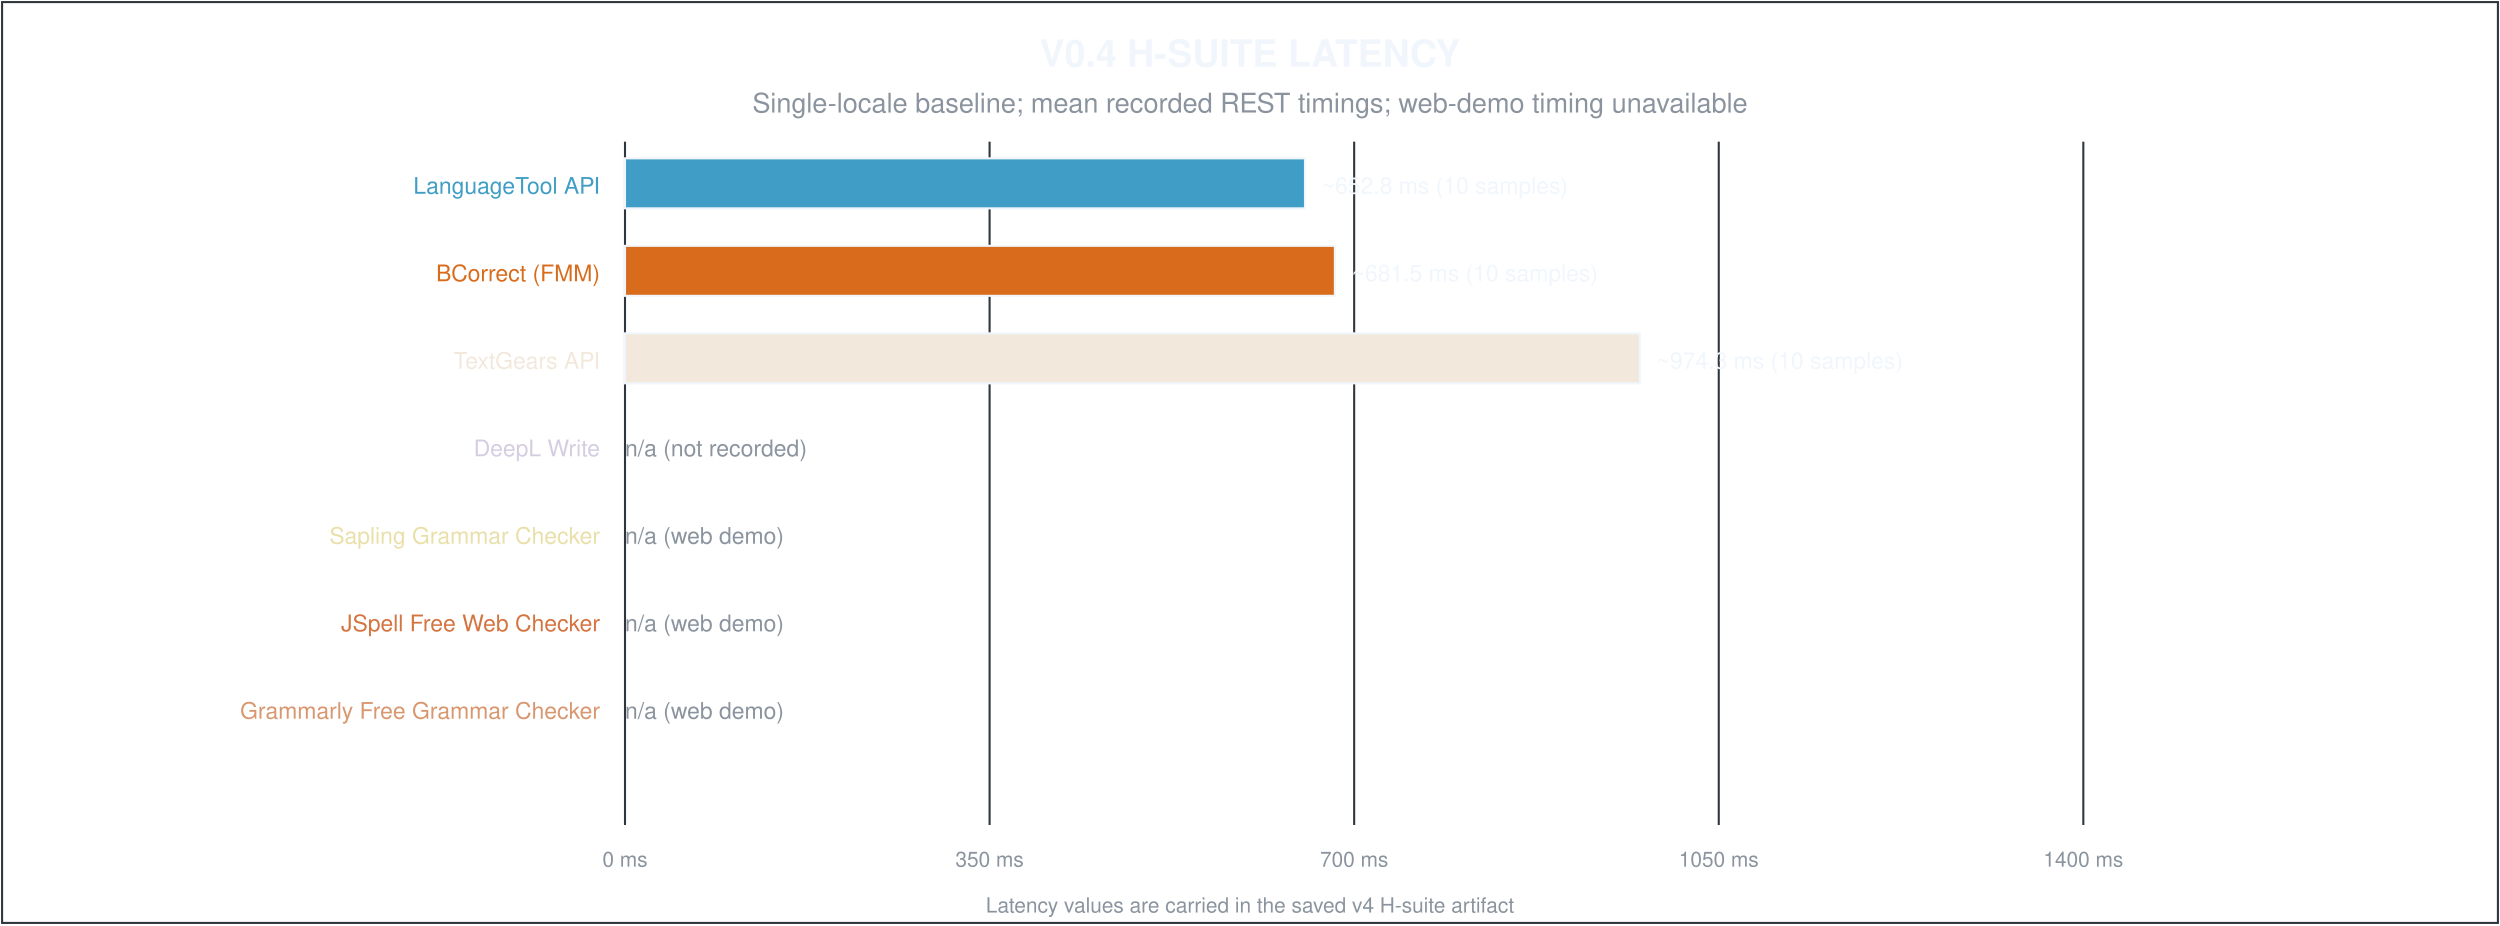
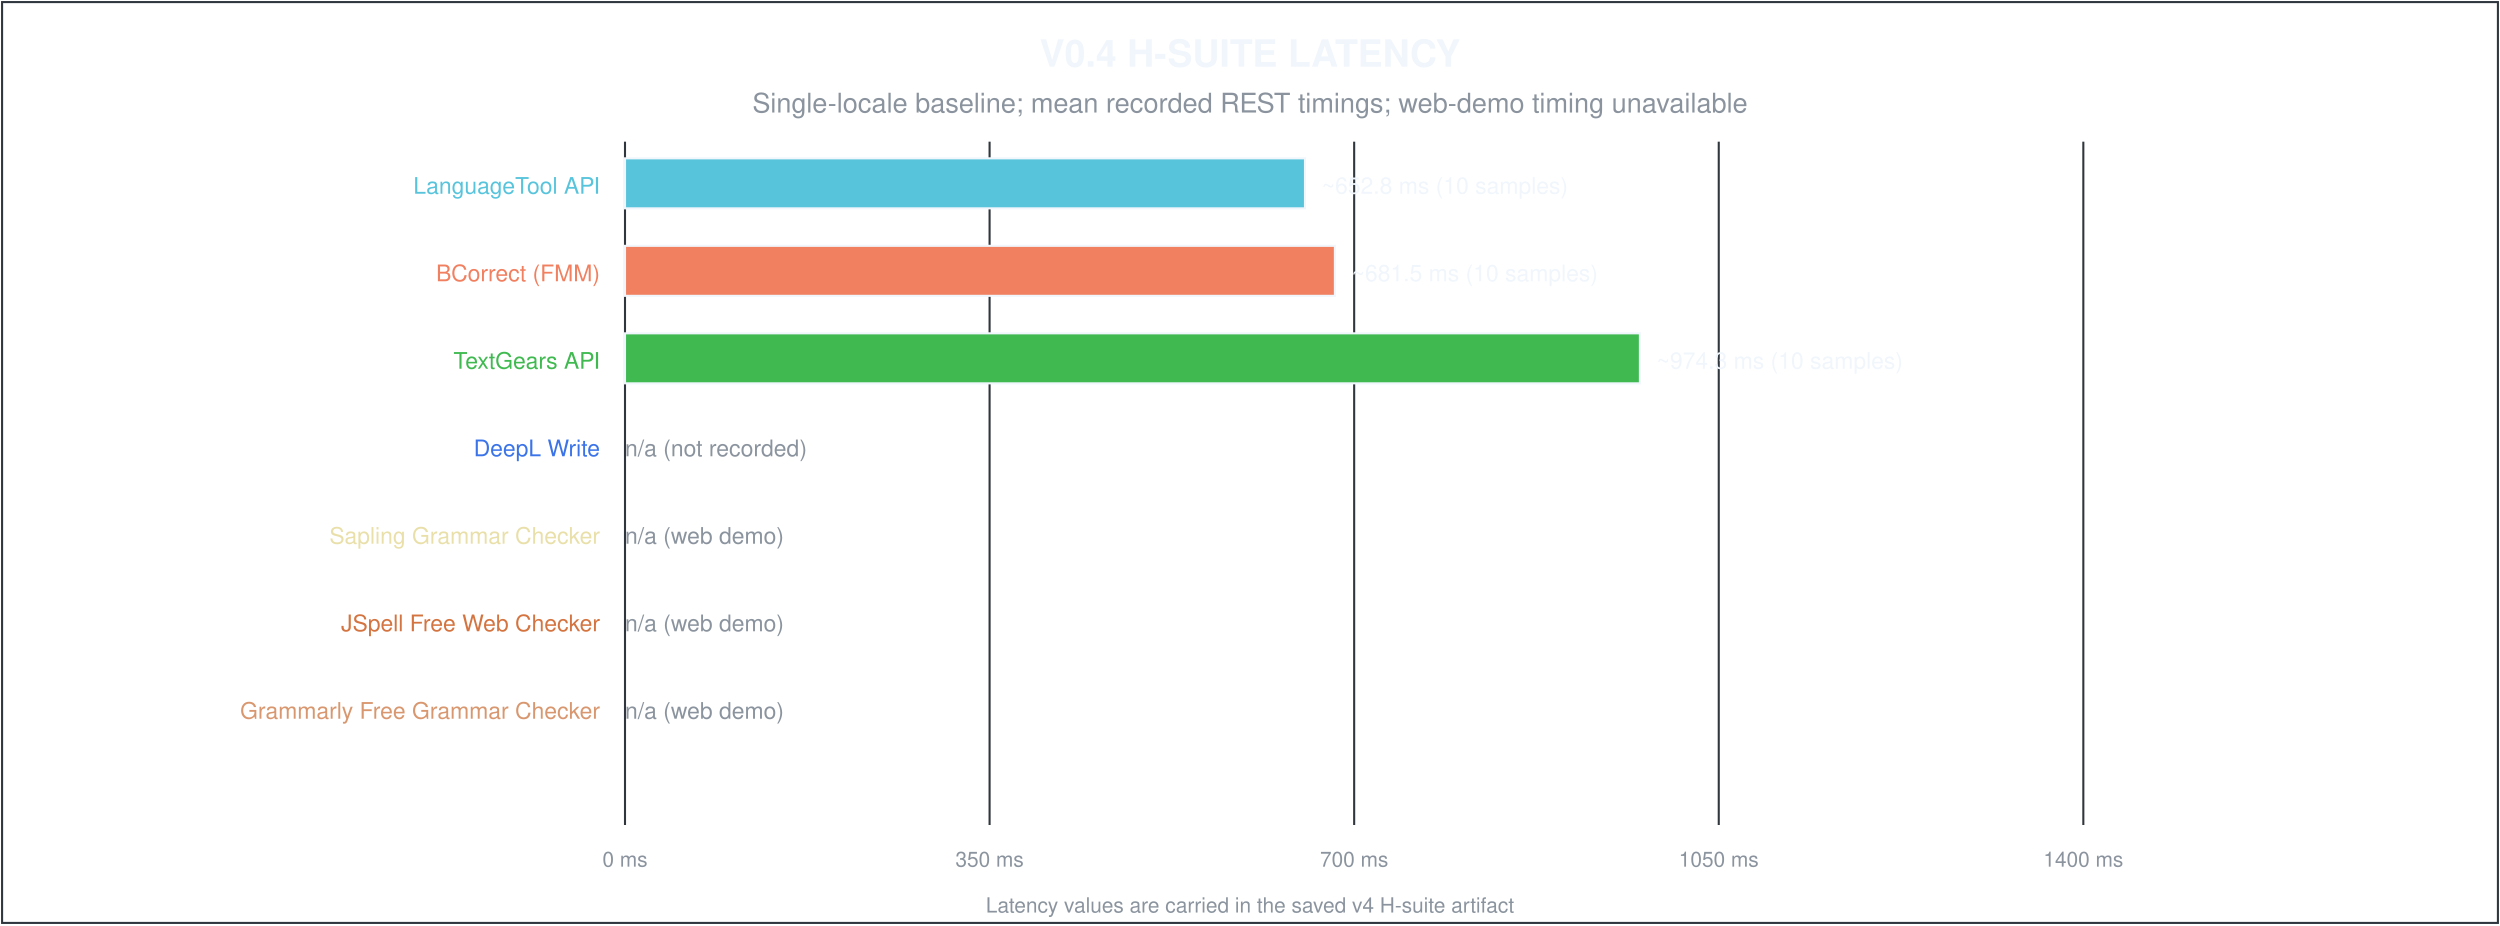
<svg xmlns="http://www.w3.org/2000/svg" viewBox="0 0 1200 444" style="background:#0d1117; font-family:-apple-system,BlinkMacSystemFont,'Segoe UI',Helvetica,Arial,sans-serif;">
  <rect x="1" y="1" width="1198" height="442" fill="none" stroke="#30363d" stroke-width="1" />
  <text x="600" y="32" fill="#f0f6fc" font-size="18" font-weight="700" text-anchor="middle">V0.4 H-SUITE LATENCY</text>
  <text x="600" y="54" fill="#8b949e" font-size="13" text-anchor="middle">Single-locale baseline; mean recorded REST timings; web-demo timing unavailable</text>
  <line x1="300" y1="68" x2="300" y2="396" stroke="#30363d" stroke-width="1" />
  <text x="300" y="416" fill="#8b949e" font-size="10" text-anchor="middle">0 ms</text>
  <line x1="475" y1="68" x2="475" y2="396" stroke="#30363d" stroke-width="1" />
  <text x="475" y="416" fill="#8b949e" font-size="10" text-anchor="middle">350 ms</text>
  <line x1="650" y1="68" x2="650" y2="396" stroke="#30363d" stroke-width="1" />
  <text x="650" y="416" fill="#8b949e" font-size="10" text-anchor="middle">700 ms</text>
  <line x1="825" y1="68" x2="825" y2="396" stroke="#30363d" stroke-width="1" />
  <text x="825" y="416" fill="#8b949e" font-size="10" text-anchor="middle">1050 ms</text>
  <line x1="1000" y1="68" x2="1000" y2="396" stroke="#30363d" stroke-width="1" />
  <text x="1000" y="416" fill="#8b949e" font-size="10" text-anchor="middle">1400 ms</text>
-   <text x="288" y="93" fill="#409DC6" font-size="11" text-anchor="end">LanguageTool API</text>
-   <rect x="300" y="76" width="326.40" height="24" fill="#409DC6" stroke="#f0f6fc" stroke-width="1" />
+   <text x="288" y="93" fill="#58C4DC" font-size="11" text-anchor="end">LanguageTool API</text>
+   <rect x="300" y="76" width="326.40" height="24" fill="#58C4DC" stroke="#f0f6fc" stroke-width="1" />
  <text x="634.40" y="93" fill="#f0f6fc" font-size="11">~652.8 ms (10 samples)</text>
-   <text x="288" y="135" fill="#D86C1C" font-size="11" text-anchor="end">BCorrect (FMM)</text>
-   <rect x="300" y="118" width="340.75" height="24" fill="#D86C1C" stroke="#f0f6fc" stroke-width="1" />
+   <text x="288" y="135" fill="#F08060" font-size="11" text-anchor="end">BCorrect (FMM)</text>
+   <rect x="300" y="118" width="340.75" height="24" fill="#F08060" stroke="#f0f6fc" stroke-width="1" />
  <text x="648.75" y="135" fill="#f0f6fc" font-size="11">~681.5 ms (10 samples)</text>
-   <text x="288" y="177" fill="#F2E8DB" font-size="11" text-anchor="end">TextGears API</text>
-   <rect x="300" y="160" width="487.15" height="24" fill="#F2E8DB" stroke="#f0f6fc" stroke-width="1" />
+   <text x="288" y="177" fill="#3FB950" font-size="11" text-anchor="end">TextGears API</text>
+   <rect x="300" y="160" width="487.15" height="24" fill="#3FB950" stroke="#f0f6fc" stroke-width="1" />
  <text x="795.15" y="177" fill="#f0f6fc" font-size="11">~974.3 ms (10 samples)</text>
-   <text x="288" y="219" fill="#D5CDE1" font-size="11" text-anchor="end">DeepL Write</text>
+   <text x="288" y="219" fill="#3B74E8" font-size="11" text-anchor="end">DeepL Write</text>
  <text x="300" y="219" fill="#8b949e" font-size="11">n/a (not recorded)</text>
  <text x="288" y="261" fill="#E9DFA9" font-size="11" text-anchor="end">Sapling Grammar Checker</text>
  <text x="300" y="261" fill="#8b949e" font-size="11">n/a (web demo)</text>
  <text x="288" y="303" fill="#D47440" font-size="11" text-anchor="end">JSpell Free Web Checker</text>
  <text x="300" y="303" fill="#8b949e" font-size="11">n/a (web demo)</text>
  <text x="288" y="345" fill="#D8976F" font-size="11" text-anchor="end">Grammarly Free Grammar Checker</text>
  <text x="300" y="345" fill="#8b949e" font-size="11">n/a (web demo)</text>
  <text x="600" y="438" fill="#8b949e" font-size="10" text-anchor="middle">Latency values are carried in the saved v4 H-suite artifact</text>
</svg>
